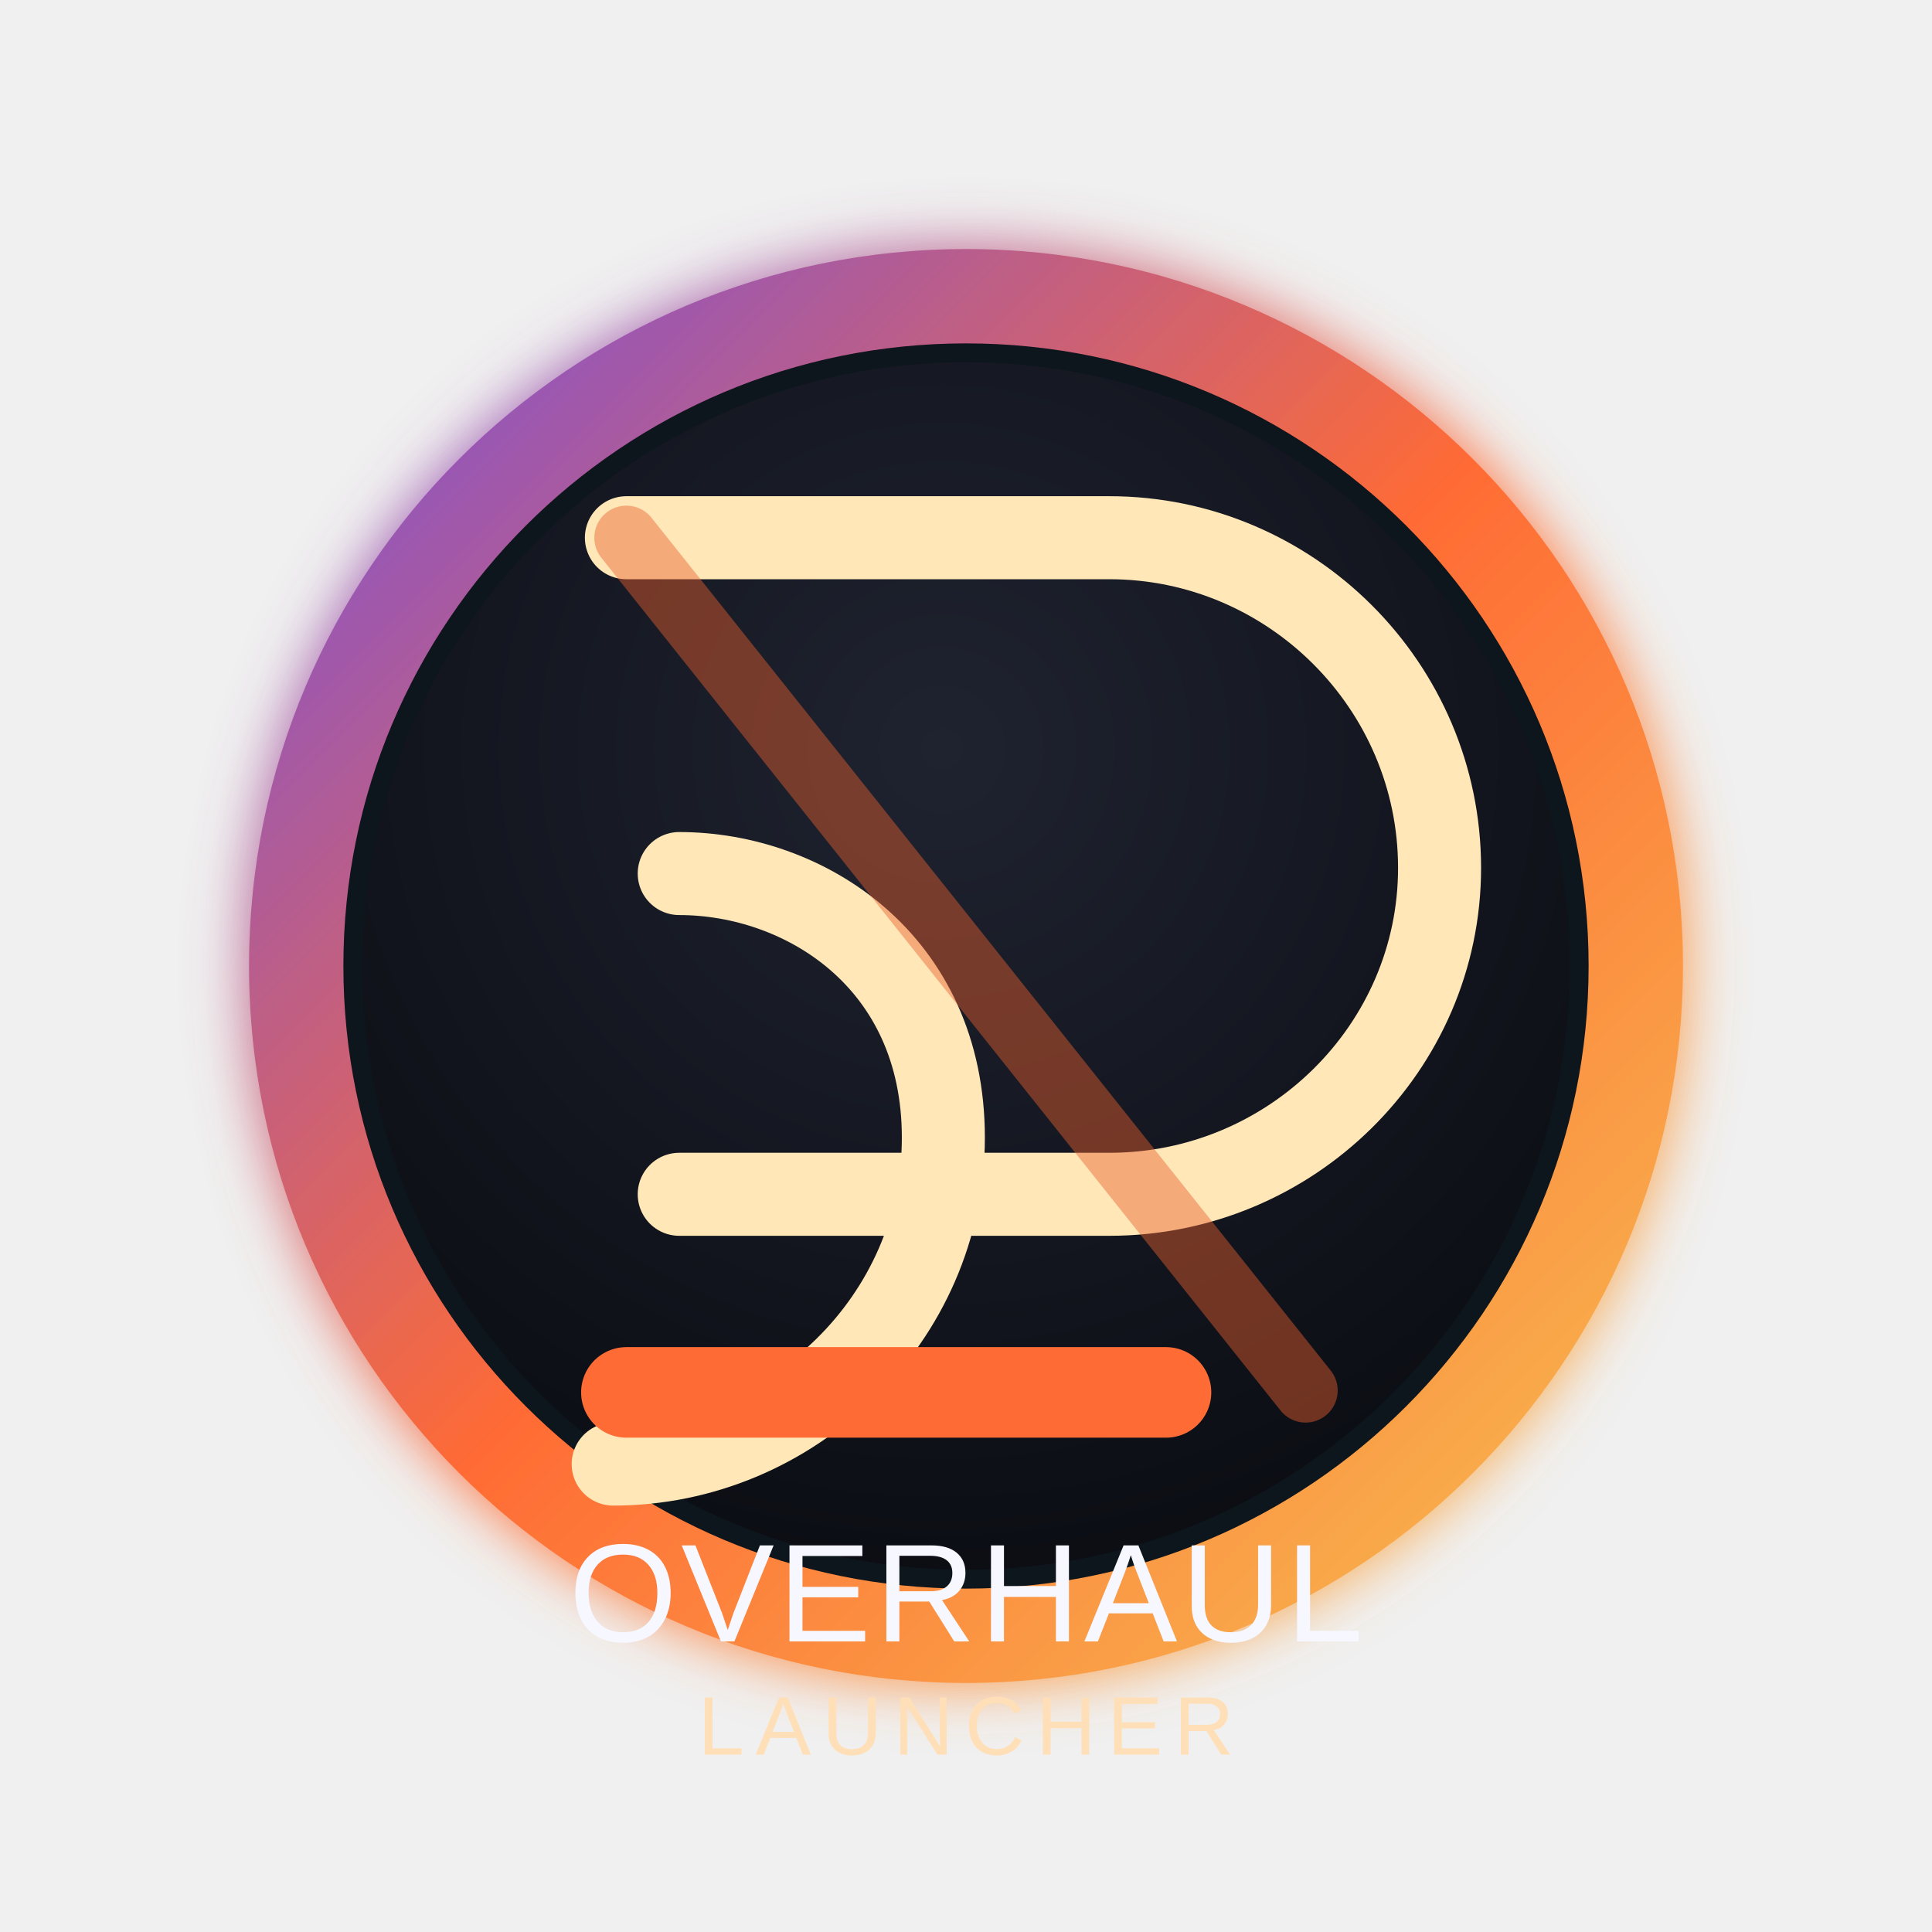
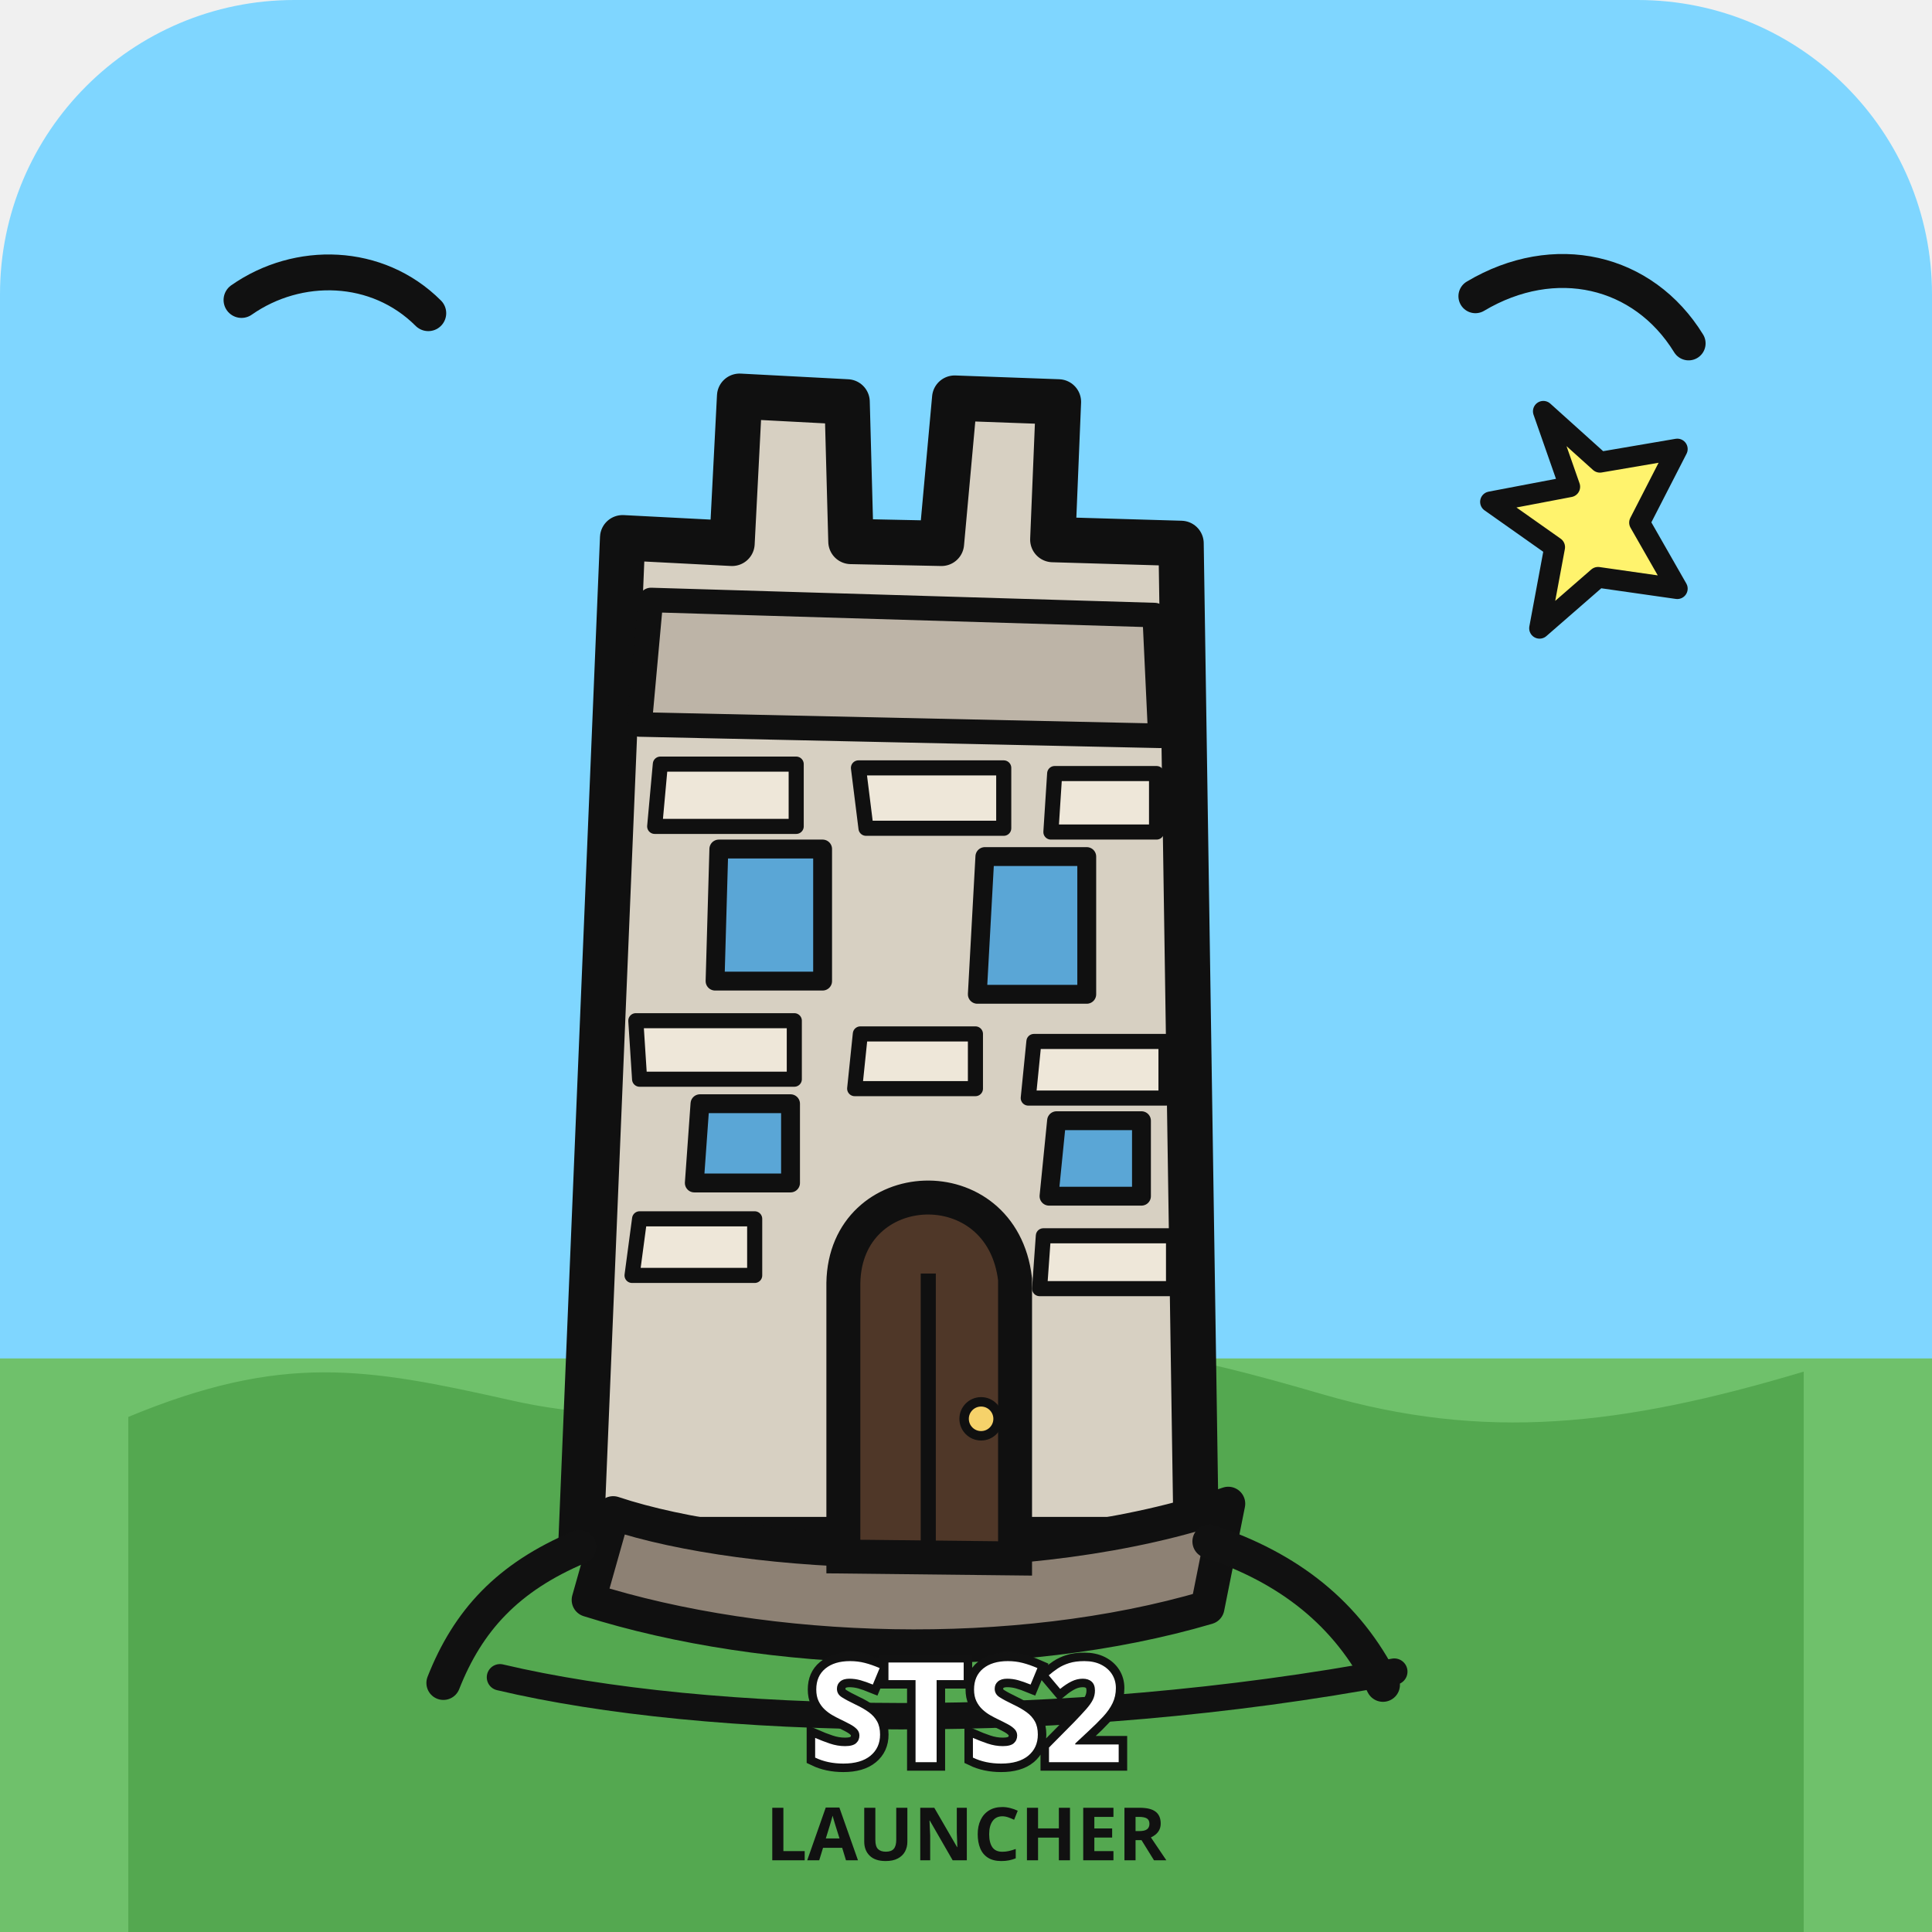
- <svg xmlns="http://www.w3.org/2000/svg" viewBox="0 0 1024 1024" role="img" aria-label="STS2 Launcher logo">
-   <defs>
-     <linearGradient id="rim" x1="0" y1="0" x2="1" y2="1">
-       <stop offset="0%" stop-color="#6f4fe8" />
-       <stop offset="50%" stop-color="#ff6b35" />
-       <stop offset="100%" stop-color="#f6c453" />
-     </linearGradient>
-     <radialGradient id="core" cx="48%" cy="32%" r="70%">
-       <stop offset="0%" stop-color="#1f2330" />
-       <stop offset="100%" stop-color="#0b0d13" />
-     </radialGradient>
-     <filter id="soft" x="-20%" y="-20%" width="140%" height="140%">
-       <feGaussianBlur stdDeviation="16" result="blur" />
-       <feMerge>
-         <feMergeNode in="blur" />
-         <feMergeNode in="SourceGraphic" />
-       </feMerge>
-     </filter>
-   </defs>
-   <rect width="1024" height="1024" rx="220" fill="none" />
-   <g filter="url(#soft)">
-     <circle cx="512" cy="512" r="380" fill="url(#rim)" />
-     <circle cx="512" cy="512" r="330" fill="#11131a" />
+ <svg xmlns="http://www.w3.org/2000/svg" viewBox="0 0 1024 1024" role="img" aria-label="StS2 Launcher hand drawn tower logo">
+   <rect width="1024" height="1024" rx="156" fill="#7fd6ff" />
+   <path d="M0 720h1024v304H0z" fill="#6fc16b" />
+   <path d="M68 751c82-34 126-26 202-9 74 17 133 1 199-18 89-25 163-5 232 15 86 25 158 17 255-12v297H68z" fill="#54a850" />
+   <g fill="none" stroke="#111111" stroke-linecap="round" stroke-linejoin="round">
+     <path d="M128 159c30-21 72-20 99 7" stroke-width="19" />
+     <path d="M782 157c42-25 89-14 113 25" stroke-width="18" />
+     <path d="M818 218l30 27 41-7-20 39 20 35-42-6-31 27 8-43-34-24 42-8z" fill="#fff36d" stroke-width="11" />
  </g>
-   <circle cx="512" cy="512" r="320" fill="url(#core)" />
-   <g fill="none" stroke-linecap="round" stroke-linejoin="round">
-     <path d="M332 285h256c96 0 175 78.5 175 175 0 95.5-79 173-175 173H360" stroke="#ffe7b8" stroke-width="44" />
-     <path d="M360 463c66 0 140 46 140 140 0 95.5-80 173-175 173" stroke="#ffe7b8" stroke-width="44" />
-     <path d="M332 738h286" stroke="#ff6b35" stroke-width="48" />
-     <path d="M332 285l360 452" stroke="#e95f2f" stroke-width="34" opacity="0.45" />
+   <path d="M308 816 330 285 388 288 392 210 449 213 451 287 499 288 506 211 561 213 558 286 626 288 634 816z" fill="#d7d0c2" stroke="#101010" stroke-width="24" stroke-linejoin="round" />
+   <path d="M345 318 612 326 615 390 339 384z" fill="#bdb4a7" stroke="#101010" stroke-width="13" stroke-linejoin="round" />
+   <path d="M325 802c72 24 222 31 326-5l-11 55c-102 30-233 26-328-4z" fill="#8d8174" stroke="#101010" stroke-width="18" stroke-linejoin="round" />
+   <path d="M447 825V680c1-58 84-62 91-2v148z" fill="#4f3728" stroke="#101010" stroke-width="18" />
+   <path d="M492 825V675" fill="none" stroke="#101010" stroke-width="8" />
+   <circle cx="520" cy="752" r="9" fill="#f6d26a" stroke="#101010" stroke-width="5" />
+   <g stroke="#101010" stroke-width="10" stroke-linejoin="round">
+     <path d="M381 450h55v70h-57z" fill="#5aa6d6" />
+     <path d="M522 454h54v73h-58z" fill="#5aa6d6" />
+     <path d="M371 585h48v42h-51z" fill="#5aa6d6" />
+     <path d="M560 594h45v40h-49z" fill="#5aa6d6" />
  </g>
-   <g>
-     <text x="512" y="870" text-anchor="middle" font-family="Verdana, Arial, Helvetica, sans-serif" font-size="74" fill="#f6f7ff" letter-spacing="2">OVERHAUL</text>
-     <text x="512" y="930" text-anchor="middle" font-family="Verdana, Arial, Helvetica, sans-serif" font-size="44" fill="#ffdfb7" letter-spacing="6">LAUNCHER</text>
+   <g fill="#eee7d9" stroke="#101010" stroke-width="8" stroke-linejoin="round">
+     <path d="M350 405h72v33h-75z" />
+     <path d="M455 407h77v32h-73z" />
+     <path d="M559 410h54v31h-56z" />
+     <path d="M337 541h84v31h-82z" />
+     <path d="M456 548h61v29h-64z" />
+     <path d="M548 552h70v30h-73z" />
+     <path d="M339 646h61v30h-65z" />
+     <path d="M553 655h69v28h-71z" />
+   </g>
+   <g fill="none" stroke="#111111" stroke-linecap="round">
+     <path d="M307 820c-38 16-59 39-72 72" stroke-width="18" />
+     <path d="M641 817c42 14 73 38 92 76" stroke-width="18" />
+     <path d="M265 889c110 26 298 30 474-3" stroke-width="14" />
+   </g>
+   <g font-family="Comic Sans MS, Comic Sans, Trebuchet MS, sans-serif" font-weight="700" text-anchor="middle">
+     <text x="512" y="934" font-size="74" fill="#ffffff" stroke="#111111" stroke-width="9" paint-order="stroke">STS2</text>
+     <text x="512" y="986" font-size="39" fill="#111111">LAUNCHER</text>
  </g>
</svg>
